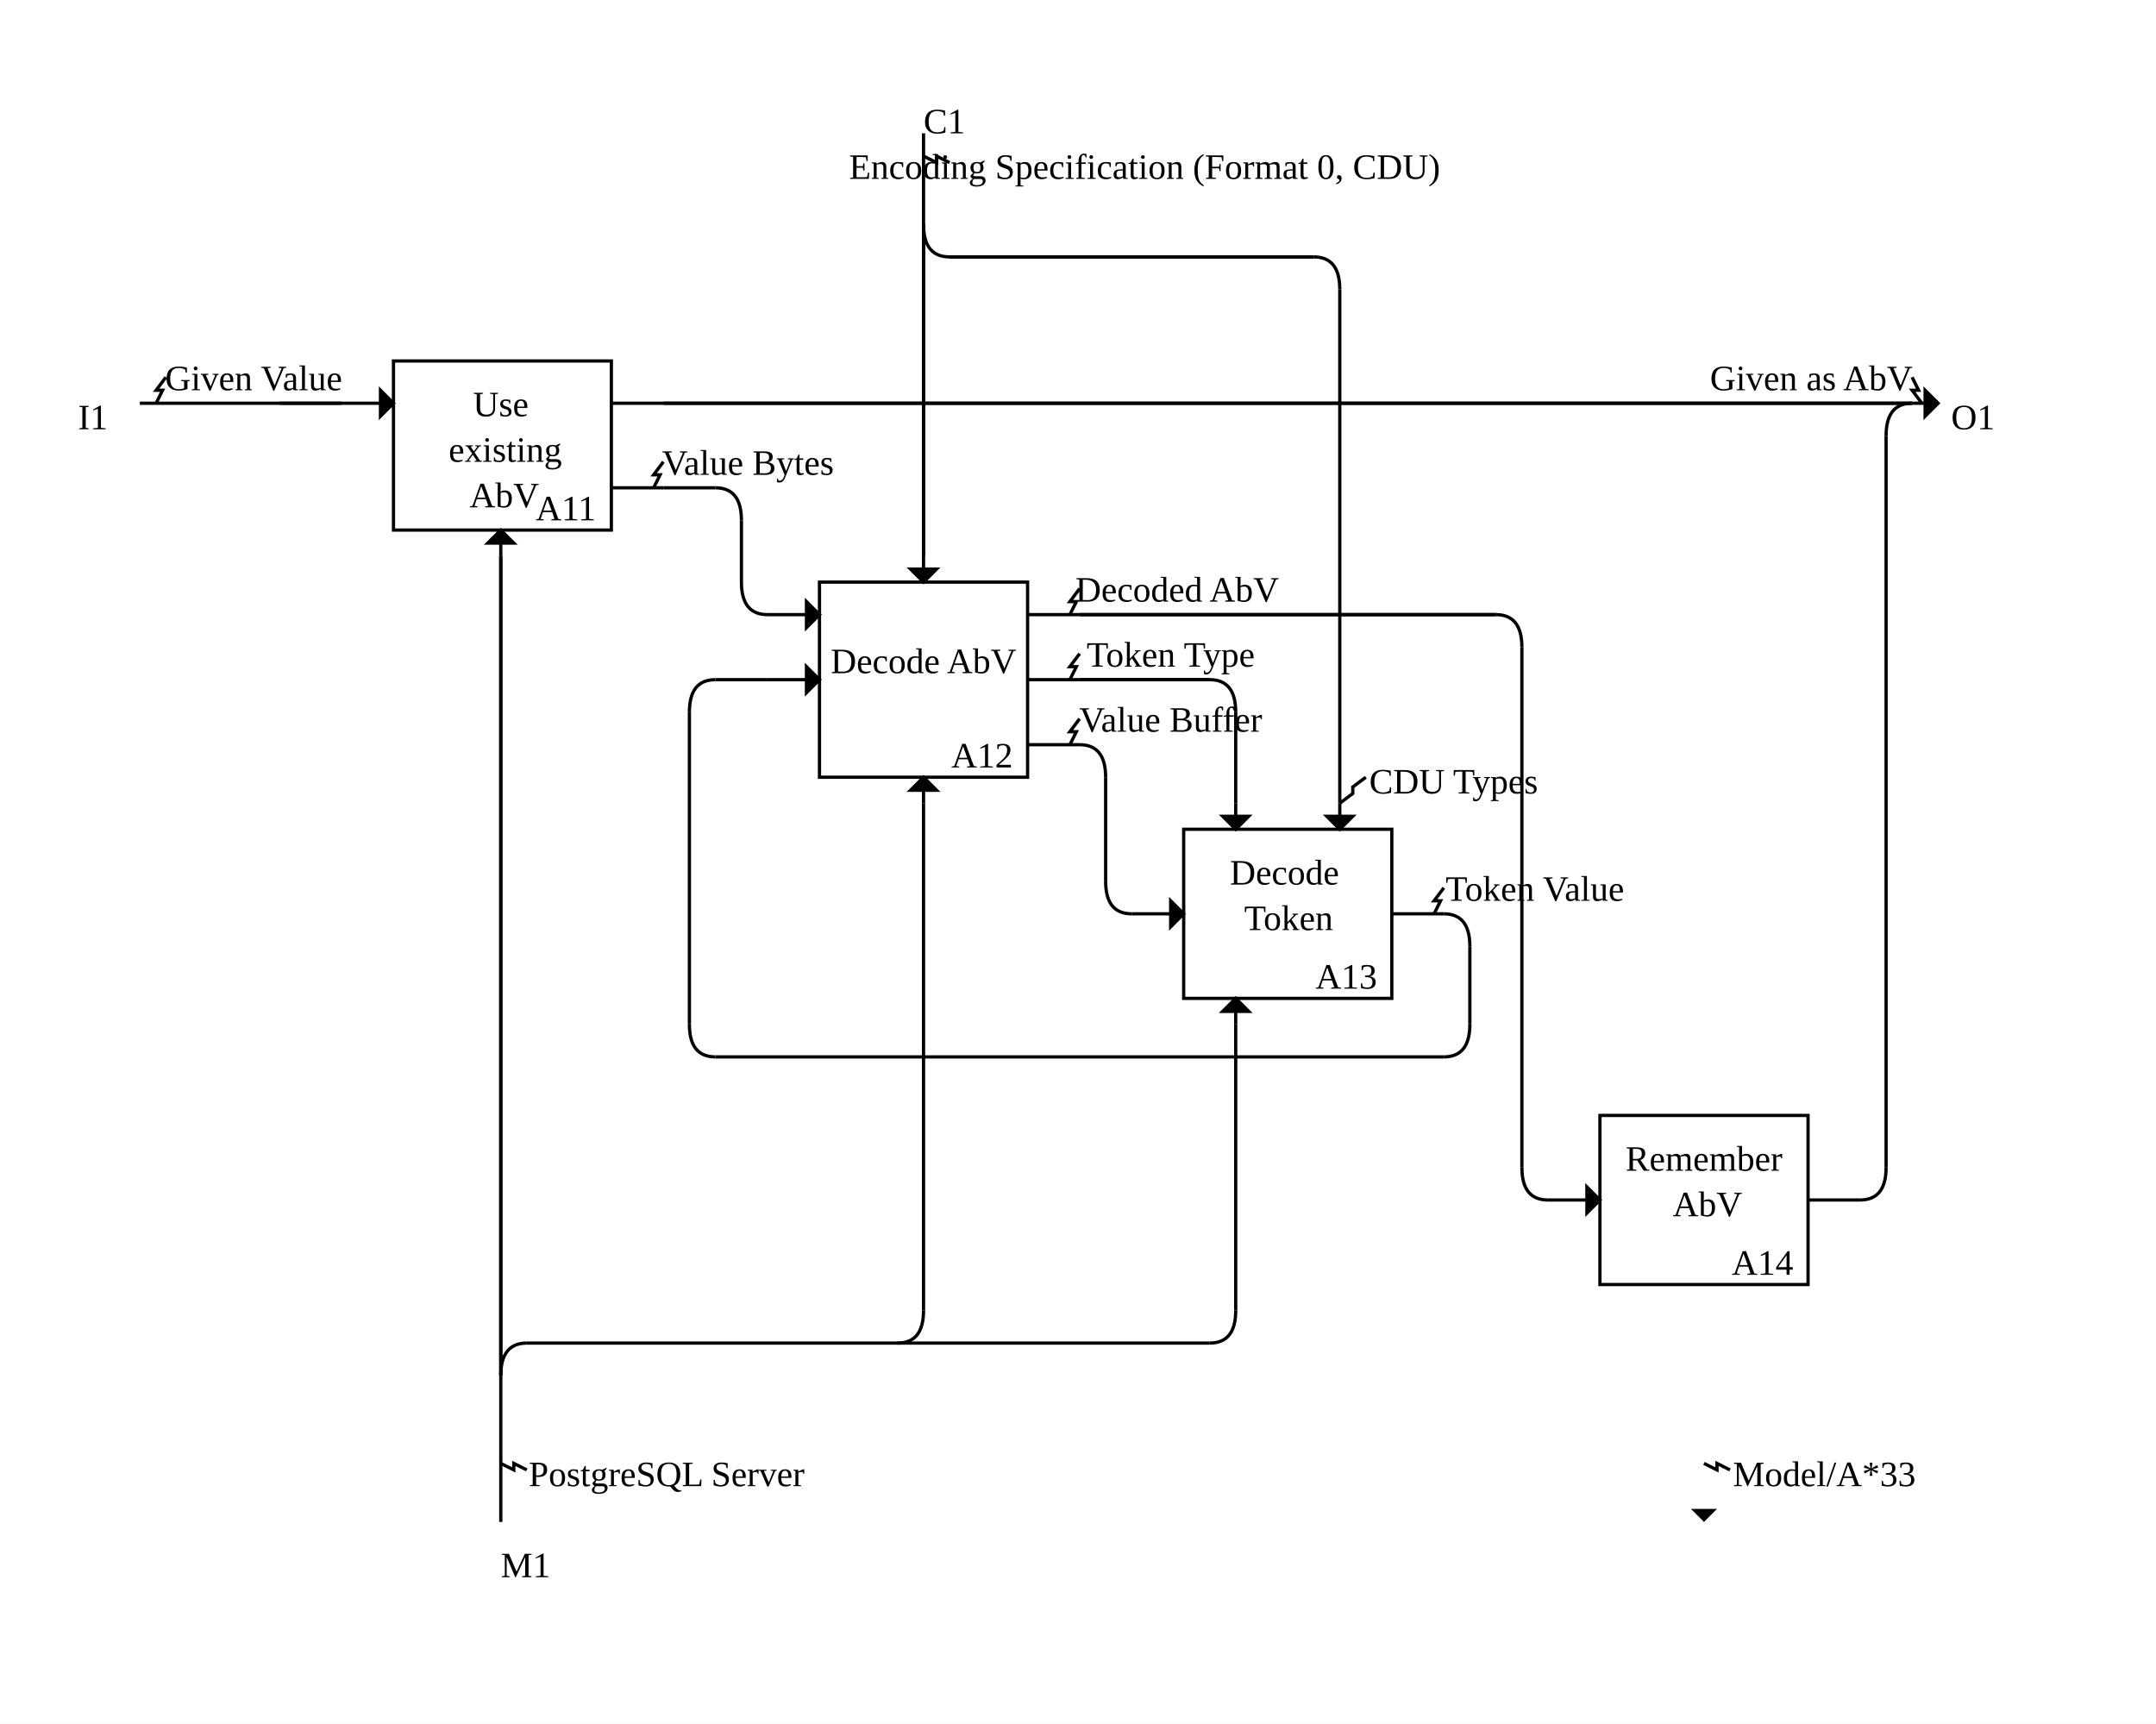
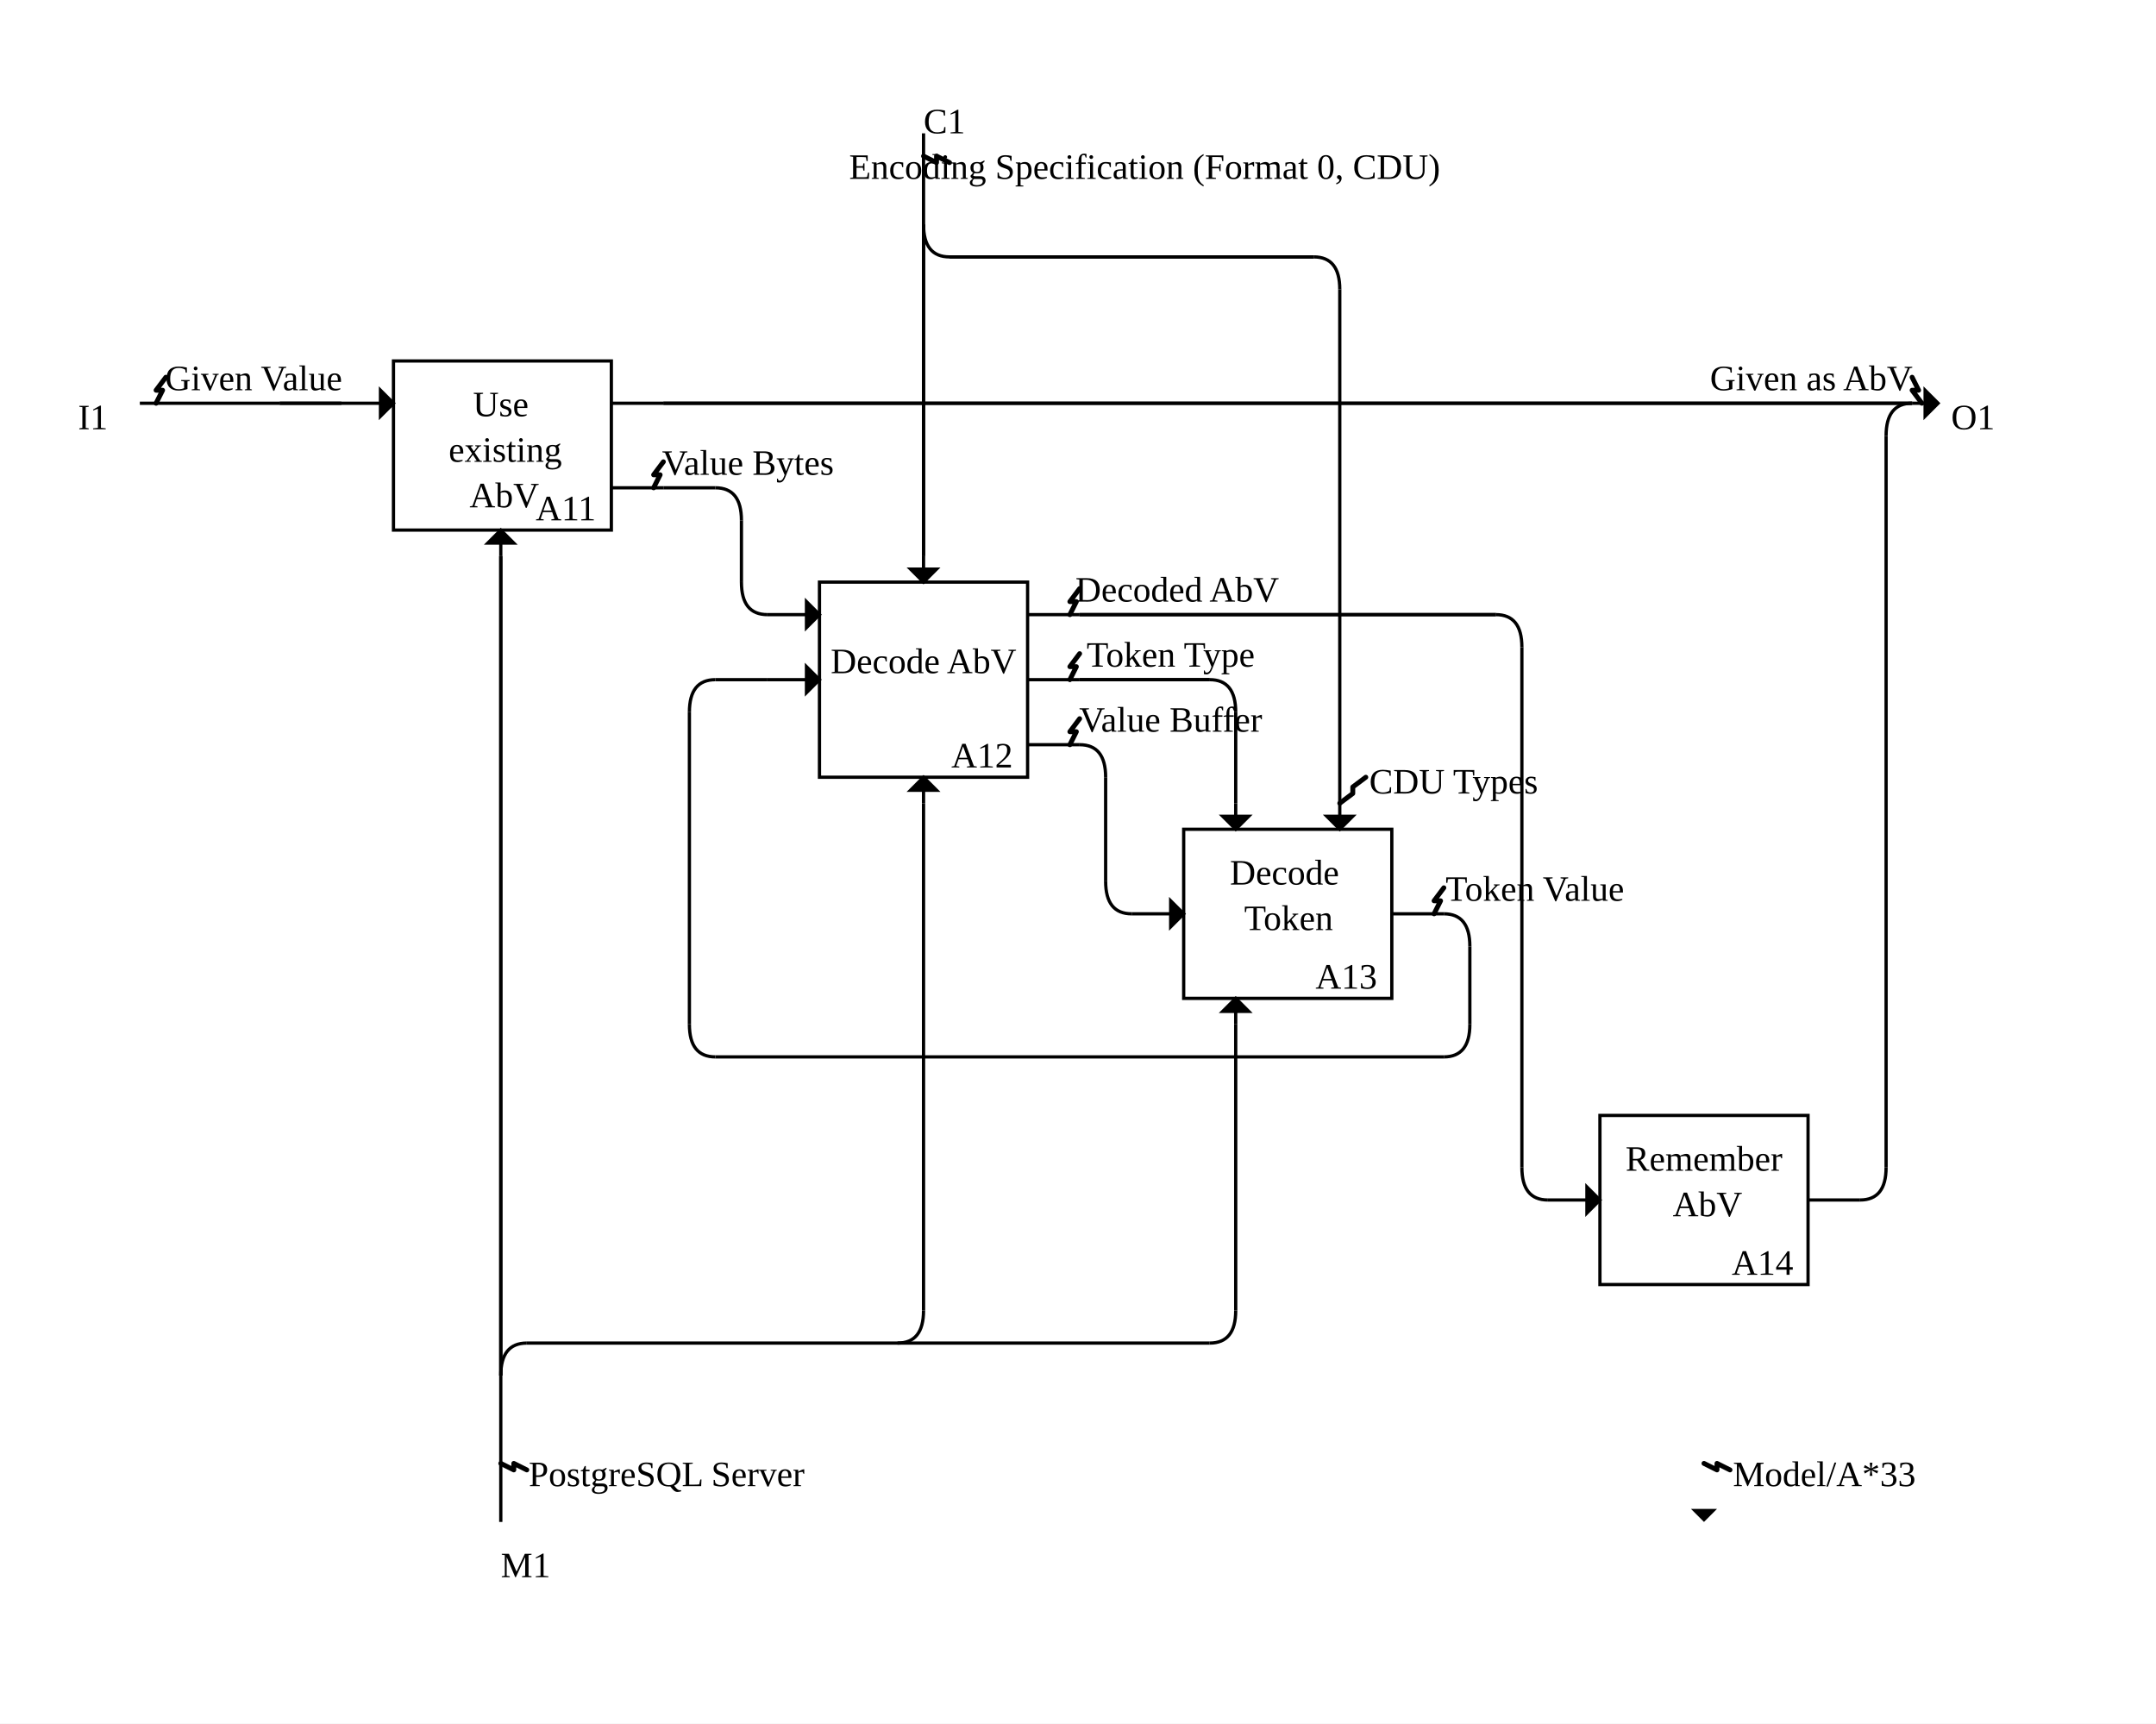
<svg xmlns="http://www.w3.org/2000/svg" xml:space="preserve" width="663" height="530" id="1320">
  <rect x="0" y="0" width="663" height="530" fill="white" />
  <g id="1355">
    <rect x="492" y="343" width="64" height="52" fill="none" stroke="rgb(0, 0, 0)" stroke-width="1" stroke-dasharray="0,0" />
    <text x="524" y="360" text-anchor="middle" font-family="Times New Roman" font-size="11" fill="rgb(0, 0, 0)">Remember</text>
    <text x="524" y="374" text-anchor="middle" font-family="Times New Roman" font-size="11" fill="rgb(0, 0, 0)"> AbV</text>
    <text x="542" y="392" text-anchor="middle" font-family="Times New Roman" font-size="11" fill="rgb(0, 0, 0)">A14</text>
  </g>
  <g id="1348">
    <rect x="364" y="255" width="64" height="52" fill="none" stroke="rgb(0, 0, 0)" stroke-width="1" stroke-dasharray="0,0" />
    <text x="395" y="272" text-anchor="middle" font-family="Times New Roman" font-size="11" fill="rgb(0, 0, 0)">Decode</text>
    <text x="395" y="286" text-anchor="middle" font-family="Times New Roman" font-size="11" fill="rgb(0, 0, 0)"> Token</text>
    <text x="414" y="304" text-anchor="middle" font-family="Times New Roman" font-size="11" fill="rgb(0, 0, 0)">A13</text>
  </g>
  <g id="1338">
    <rect x="252" y="179" width="64" height="60" fill="none" stroke="rgb(0, 0, 0)" stroke-width="1" stroke-dasharray="0,0" />
    <text x="284" y="207" text-anchor="middle" font-family="Times New Roman" font-size="11" fill="rgb(0, 0, 0)">Decode AbV</text>
    <text x="302" y="236" text-anchor="middle" font-family="Times New Roman" font-size="11" fill="rgb(0, 0, 0)">A12</text>
  </g>
  <g id="1331">
    <rect x="121" y="111" width="67" height="52" fill="none" stroke="rgb(0, 0, 0)" stroke-width="1" stroke-dasharray="0,0" />
    <text x="154" y="128" text-anchor="middle" font-family="Times New Roman" font-size="11" fill="rgb(0, 0, 0)">Use</text>
    <text x="154" y="142" text-anchor="middle" font-family="Times New Roman" font-size="11" fill="rgb(0, 0, 0)"> existing</text>
    <text x="154" y="156" text-anchor="middle" font-family="Times New Roman" font-size="11" fill="rgb(0, 0, 0)"> AbV</text>
    <text x="174" y="160" text-anchor="middle" font-family="Times New Roman" font-size="11" fill="rgb(0, 0, 0)">A11</text>
  </g>
  <g id="1321" stroke="rgb(0, 0, 0)" stroke-width="1" stroke-dasharray="0,0">
    <line x1="86" y1="124" x2="105" y2="124" />
    <line x1="43" y1="124" x2="86" y2="124" />
    <text x="24" y="132" font-family="Times New Roman" font-size="11" stroke="black" stroke-width="0" stroke-dasharray="0,0">I1</text>
  </g>
  <g id="1321.1" stroke="rgb(0, 0, 0)" stroke-width="1" stroke-dasharray="0,0">
    <line x1="86" y1="124" x2="105" y2="124" />
    <line x1="105" y1="124" x2="121" y2="124" />
    <polygon points="117, 120 117, 128 121, 124" />
  </g>
  <g id="1323" stroke="rgb(0, 0, 0)" stroke-width="1" stroke-dasharray="0,0">
    <line x1="572" y1="369" x2="572" y2="369" />
    <path fill="none" d="M572, 369 Q580, 369 580, 359" />
    <line x1="556" y1="369" x2="572" y2="369" />
  </g>
  <g id="1323.1" stroke="rgb(0, 0, 0)" stroke-width="1" stroke-dasharray="0,0">
    <line x1="204" y1="124" x2="588" y2="124" />
    <line x1="188" y1="124" x2="204" y2="124" />
  </g>
  <g id="1323.2" stroke="rgb(0, 0, 0)" stroke-width="1" stroke-dasharray="0,0">
    <line x1="204" y1="124" x2="588" y2="124" />
    <line x1="588" y1="124" x2="596" y2="124" />
    <polygon points="592, 120 592, 128 596, 124" />
    <text x="600" y="132" font-family="Times New Roman" font-size="11" stroke="black" stroke-width="0" stroke-dasharray="0,0">O1</text>
  </g>
  <g id="1323.3" stroke="rgb(0, 0, 0)" stroke-width="1" stroke-dasharray="0,0">
    <line x1="580" y1="134" x2="580" y2="359" />
    <path fill="none" d="M588, 124 Q580, 124 580, 134" />
  </g>
  <g id="1340" stroke="rgb(0, 0, 0)" stroke-width="1" stroke-dasharray="0,0">
    <line x1="476" y1="369" x2="476" y2="369" />
    <line x1="476" y1="369" x2="492" y2="369" />
    <polygon points="488, 365 488, 373 492, 369" />
  </g>
  <g id="1340.1" stroke="rgb(0, 0, 0)" stroke-width="1" stroke-dasharray="0,0">
    <line x1="332" y1="189" x2="460" y2="189" />
    <line x1="316" y1="189" x2="332" y2="189" />
  </g>
  <g id="1340.2" stroke="rgb(0, 0, 0)" stroke-width="1" stroke-dasharray="0,0">
    <line x1="332" y1="189" x2="460" y2="189" />
    <path fill="none" d="M468, 199 Q468, 189 460, 189" />
  </g>
  <g id="1340.3" stroke="rgb(0, 0, 0)" stroke-width="1" stroke-dasharray="0,0">
    <line x1="468" y1="199" x2="468" y2="359" />
    <path fill="none" d="M468, 359 Q468, 369 476, 369" />
  </g>
  <g id="1341" stroke="rgb(0, 0, 0)" stroke-width="1" stroke-dasharray="0,0">
    <line x1="332" y1="209" x2="372" y2="209" />
    <line x1="316" y1="209" x2="332" y2="209" />
  </g>
  <g id="1341.1" stroke="rgb(0, 0, 0)" stroke-width="1" stroke-dasharray="0,0">
    <line x1="332" y1="209" x2="372" y2="209" />
    <path fill="none" d="M380, 219 Q380, 209 372, 209" />
  </g>
  <g id="1341.2" stroke="rgb(0, 0, 0)" stroke-width="1" stroke-dasharray="0,0">
    <line x1="380" y1="219" x2="380" y2="247" />
    <line x1="380" y1="247" x2="380" y2="255" />
    <polygon points="376, 251 384, 251 380, 255" />
  </g>
  <g id="1349" stroke="rgb(0, 0, 0)" stroke-width="1" stroke-dasharray="0,0">
    <line x1="292" y1="79" x2="404" y2="79" />
    <path fill="none" d="M412, 89 Q412, 79 404, 79" />
  </g>
  <g id="1349.1" stroke="rgb(0, 0, 0)" stroke-width="1" stroke-dasharray="0,0">
    <line x1="412" y1="89" x2="412" y2="247" />
    <line x1="412" y1="247" x2="412" y2="255" />
    <polygon points="408, 251 416, 251 412, 255" />
  </g>
  <g id="1342" stroke="rgb(0, 0, 0)" stroke-width="1" stroke-dasharray="0,0">
    <line x1="348" y1="281" x2="348" y2="281" />
    <line x1="348" y1="281" x2="364" y2="281" />
    <polygon points="360, 277 360, 285 364, 281" />
  </g>
  <g id="1342.1" stroke="rgb(0, 0, 0)" stroke-width="1" stroke-dasharray="0,0">
    <line x1="332" y1="229" x2="332" y2="229" />
    <path fill="none" d="M340, 239 Q340, 229 332, 229" />
    <line x1="316" y1="229" x2="332" y2="229" />
  </g>
  <g id="1342.2" stroke="rgb(0, 0, 0)" stroke-width="1" stroke-dasharray="0,0">
    <line x1="340" y1="239" x2="340" y2="271" />
    <path fill="none" d="M340, 271 Q340, 281 348, 281" />
  </g>
  <g id="1322" stroke="rgb(0, 0, 0)" stroke-width="1" stroke-dasharray="0,0">
    <line x1="292" y1="79" x2="404" y2="79" />
  </g>
  <g id="1322.1" stroke="rgb(0, 0, 0)" stroke-width="1" stroke-dasharray="0,0">
    <line x1="284" y1="69" x2="284" y2="171" />
    <path fill="none" d="M284, 69 Q284, 79 292, 79" />
    <line x1="284" y1="41" x2="284" y2="69" />
    <text x="284" y="41" font-family="Times New Roman" font-size="11" stroke="black" stroke-width="0" stroke-dasharray="0,0">C1</text>
  </g>
  <g id="1322.2" stroke="rgb(0, 0, 0)" stroke-width="1" stroke-dasharray="0,0">
    <line x1="284" y1="69" x2="284" y2="171" />
    <line x1="284" y1="171" x2="284" y2="179" />
    <polygon points="280, 175 288, 175 284, 179" />
  </g>
  <g id="1332" stroke="rgb(0, 0, 0)" stroke-width="1" stroke-dasharray="0,0">
    <line x1="236" y1="189" x2="236" y2="189" />
    <line x1="236" y1="189" x2="252" y2="189" />
    <polygon points="248, 185 248, 193 252, 189" />
  </g>
  <g id="1332.1" stroke="rgb(0, 0, 0)" stroke-width="1" stroke-dasharray="0,0">
    <line x1="204" y1="150" x2="220" y2="150" />
    <path fill="none" d="M228, 160 Q228, 150 220, 150" />
    <line x1="188" y1="150" x2="204" y2="150" />
  </g>
  <g id="1332.2" stroke="rgb(0, 0, 0)" stroke-width="1" stroke-dasharray="0,0">
    <line x1="228" y1="160" x2="228" y2="179" />
    <path fill="none" d="M228, 179 Q228, 189 236, 189" />
  </g>
  <g id="1339" stroke="rgb(0, 0, 0)" stroke-width="1" stroke-dasharray="0,0">
    <line x1="220" y1="325" x2="444" y2="325" />
    <path fill="none" d="M212, 315 Q212, 325 220, 325" />
  </g>
  <g id="1339.1" stroke="rgb(0, 0, 0)" stroke-width="1" stroke-dasharray="0,0">
    <line x1="444" y1="281" x2="444" y2="281" />
    <path fill="none" d="M452, 291 Q452, 281 444, 281" />
    <line x1="428" y1="281" x2="444" y2="281" />
  </g>
  <g id="1339.2" stroke="rgb(0, 0, 0)" stroke-width="1" stroke-dasharray="0,0">
    <line x1="220" y1="209" x2="236" y2="209" />
    <line x1="236" y1="209" x2="252" y2="209" />
    <polygon points="248, 205 248, 213 252, 209" />
  </g>
  <g id="1339.3" stroke="rgb(0, 0, 0)" stroke-width="1" stroke-dasharray="0,0">
    <line x1="452" y1="291" x2="452" y2="315" />
    <path fill="none" d="M444, 325 Q452, 325 452, 315" />
  </g>
  <g id="1339.4" stroke="rgb(0, 0, 0)" stroke-width="1" stroke-dasharray="0,0">
    <line x1="212" y1="219" x2="212" y2="315" />
    <path fill="none" d="M220, 209 Q212, 209 212, 219" />
  </g>
  <g id="1324" stroke="rgb(0, 0, 0)" stroke-width="1" stroke-dasharray="0,0">
    <line x1="162" y1="413" x2="372" y2="413" />
    <path fill="none" d="M276, 413 Q284, 413 284, 403" />
    <path fill="none" d="M372, 413 Q380, 413 380, 403" />
  </g>
  <g id="1324.1" stroke="rgb(0, 0, 0)" stroke-width="1" stroke-dasharray="0,0">
    <line x1="380" y1="315" x2="380" y2="403" />
    <line x1="380" y1="307" x2="380" y2="315" />
    <polygon points="376, 311 384, 311 380, 307" />
  </g>
  <g id="1324.2" stroke="rgb(0, 0, 0)" stroke-width="1" stroke-dasharray="0,0">
    <line x1="284" y1="247" x2="284" y2="403" />
    <line x1="284" y1="239" x2="284" y2="247" />
    <polygon points="280, 243 288, 243 284, 239" />
  </g>
  <g id="1324.3" stroke="rgb(0, 0, 0)" stroke-width="1" stroke-dasharray="0,0">
    <line x1="154" y1="171" x2="154" y2="423" />
    <path fill="none" d="M162, 413 Q154, 413 154, 423" />
    <line x1="154" y1="423" x2="154" y2="468" />
    <text x="154" y="485" font-family="Times New Roman" font-size="11" stroke="black" stroke-width="0" stroke-dasharray="0,0">M1</text>
  </g>
  <g id="1324.4" stroke="rgb(0, 0, 0)" stroke-width="1" stroke-dasharray="0,0">
    <line x1="154" y1="171" x2="154" y2="423" />
    <line x1="154" y1="163" x2="154" y2="171" />
    <polygon points="150, 167 158, 167 154, 163" />
  </g>
  <line x1="524" y1="395" x2="524" y2="468" />
  <polygon points="520, 464 528, 464 524, 468" />
  <text x="472" y="277" text-anchor="middle" font-family="Times New Roman" font-size="11" fill="rgb(0, 0, 0)">Token Value</text>
-   <path d="M 444,273 L 441,277 L 443,277 L 441,281" fill="none" stroke="rgb(0, 0, 0)" stroke-width="1" stroke-dasharray="0,0" />
+   <path d="M 444,273 L 441,277 L 443,277 L 441,281" fill="none" stroke="rgb(0, 0, 0)" stroke-width="1.5" stroke-dasharray="0,0" stroke-linecap="round" stroke-linejoin="round" />
  <text x="362" y="185" text-anchor="middle" font-family="Times New Roman" font-size="11" fill="rgb(0, 0, 0)">Decoded AbV</text>
-   <path d="M 332,181 L 329,185 L 331,185 L 329,189" fill="none" stroke="rgb(0, 0, 0)" stroke-width="1" stroke-dasharray="0,0" />
+   <path d="M 332,181 L 329,185 L 331,185 L 329,189" fill="none" stroke="rgb(0, 0, 0)" stroke-width="1.5" stroke-dasharray="0,0" stroke-linecap="round" stroke-linejoin="round" />
  <text x="360" y="205" text-anchor="middle" font-family="Times New Roman" font-size="11" fill="rgb(0, 0, 0)">Token Type</text>
-   <path d="M 332,201 L 329,205 L 331,205 L 329,209" fill="none" stroke="rgb(0, 0, 0)" stroke-width="1" stroke-dasharray="0,0" />
+   <path d="M 332,201 L 329,205 L 331,205 L 329,209" fill="none" stroke="rgb(0, 0, 0)" stroke-width="1.5" stroke-dasharray="0,0" stroke-linecap="round" stroke-linejoin="round" />
  <text x="360" y="225" text-anchor="middle" font-family="Times New Roman" font-size="11" fill="rgb(0, 0, 0)">Value Buffer</text>
-   <path d="M 332,221 L 329,225 L 331,225 L 329,229" fill="none" stroke="rgb(0, 0, 0)" stroke-width="1" stroke-dasharray="0,0" />
+   <path d="M 332,221 L 329,225 L 331,225 L 329,229" fill="none" stroke="rgb(0, 0, 0)" stroke-width="1.5" stroke-dasharray="0,0" stroke-linecap="round" stroke-linejoin="round" />
  <text x="78" y="120" text-anchor="middle" font-family="Times New Roman" font-size="11" fill="rgb(0, 0, 0)">Given Value</text>
-   <path d="M 51,116 L 48,120 L 50,120 L 48,124" fill="none" stroke="rgb(0, 0, 0)" stroke-width="1" stroke-dasharray="0,0" />
+   <path d="M 51,116 L 48,120 L 50,120 L 48,124" fill="none" stroke="rgb(0, 0, 0)" stroke-width="1.5" stroke-dasharray="0,0" stroke-linecap="round" stroke-linejoin="round" />
  <text x="230" y="146" text-anchor="middle" font-family="Times New Roman" font-size="11" fill="rgb(0, 0, 0)">Value Bytes</text>
-   <path d="M 204,142 L 201,146 L 203,146 L 201,150" fill="none" stroke="rgb(0, 0, 0)" stroke-width="1" stroke-dasharray="0,0" />
+   <path d="M 204,142 L 201,146 L 203,146 L 201,150" fill="none" stroke="rgb(0, 0, 0)" stroke-width="1.5" stroke-dasharray="0,0" stroke-linecap="round" stroke-linejoin="round" />
  <text x="557" y="120" text-anchor="middle" font-family="Times New Roman" font-size="11" fill="rgb(0, 0, 0)">Given as AbV</text>
-   <path d="M 588,116 L 590,120 L 588,120 L 591,124" fill="none" stroke="rgb(0, 0, 0)" stroke-width="1" stroke-dasharray="0,0" />
+   <path d="M 588,116 L 590,120 L 588,120 L 591,124" fill="none" stroke="rgb(0, 0, 0)" stroke-width="1.5" stroke-dasharray="0,0" stroke-linecap="round" stroke-linejoin="round" />
  <text x="447" y="244" text-anchor="middle" font-family="Times New Roman" font-size="11" fill="rgb(0, 0, 0)">CDU Types</text>
-   <path d="M 420,239 L 416,242 L 416,244 L 412,247" fill="none" stroke="rgb(0, 0, 0)" stroke-width="1" stroke-dasharray="0,0" />
+   <path d="M 420,239 L 416,242 L 416,244 L 412,247" fill="none" stroke="rgb(0, 0, 0)" stroke-width="1.5" stroke-dasharray="0,0" stroke-linecap="round" stroke-linejoin="round" />
  <text x="352" y="55" text-anchor="middle" font-family="Times New Roman" font-size="11" fill="rgb(0, 0, 0)">Encoding Specification (Format 0, CDU)</text>
-   <path d="M 292,50 L 288,48 L 288,50 L 284,48" fill="none" stroke="rgb(0, 0, 0)" stroke-width="1" stroke-dasharray="0,0" />
+   <path d="M 292,50 L 288,48 L 288,50 L 284,48" fill="none" stroke="rgb(0, 0, 0)" stroke-width="1.5" stroke-dasharray="0,0" stroke-linecap="round" stroke-linejoin="round" />
  <text x="205" y="457" text-anchor="middle" font-family="Times New Roman" font-size="11" fill="rgb(0, 0, 0)">PostgreSQL Server</text>
-   <path d="M 162,452 L 158,450 L 158,452 L 154,450" fill="none" stroke="rgb(0, 0, 0)" stroke-width="1" stroke-dasharray="0,0" />
+   <path d="M 162,452 L 158,450 L 158,452 L 154,450" fill="none" stroke="rgb(0, 0, 0)" stroke-width="1.5" stroke-dasharray="0,0" stroke-linecap="round" stroke-linejoin="round" />
  <text x="561" y="457" text-anchor="middle" font-family="Times New Roman" font-size="11" fill="rgb(0, 0, 0)">Model/A*33</text>
-   <path d="M 532,452 L 528,450 L 528,452 L 524,450" fill="none" stroke="rgb(0, 0, 0)" stroke-width="1" stroke-dasharray="0,0" />
+   <path d="M 532,452 L 528,450 L 528,452 L 524,450" fill="none" stroke="rgb(0, 0, 0)" stroke-width="1.5" stroke-dasharray="0,0" stroke-linecap="round" stroke-linejoin="round" />
</svg>
